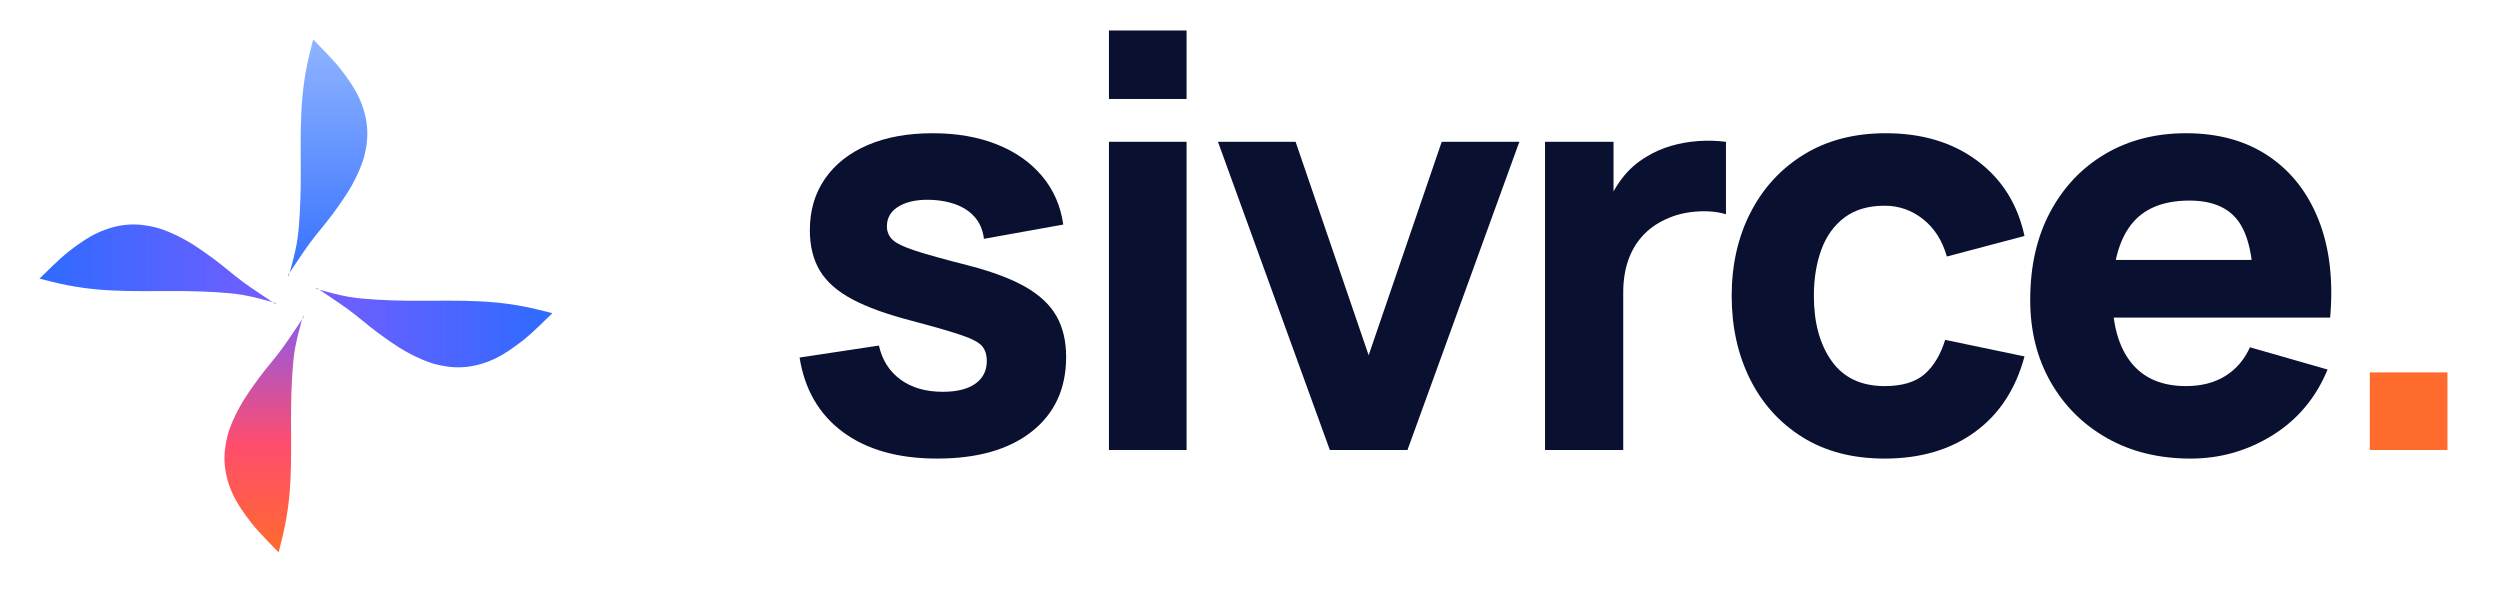
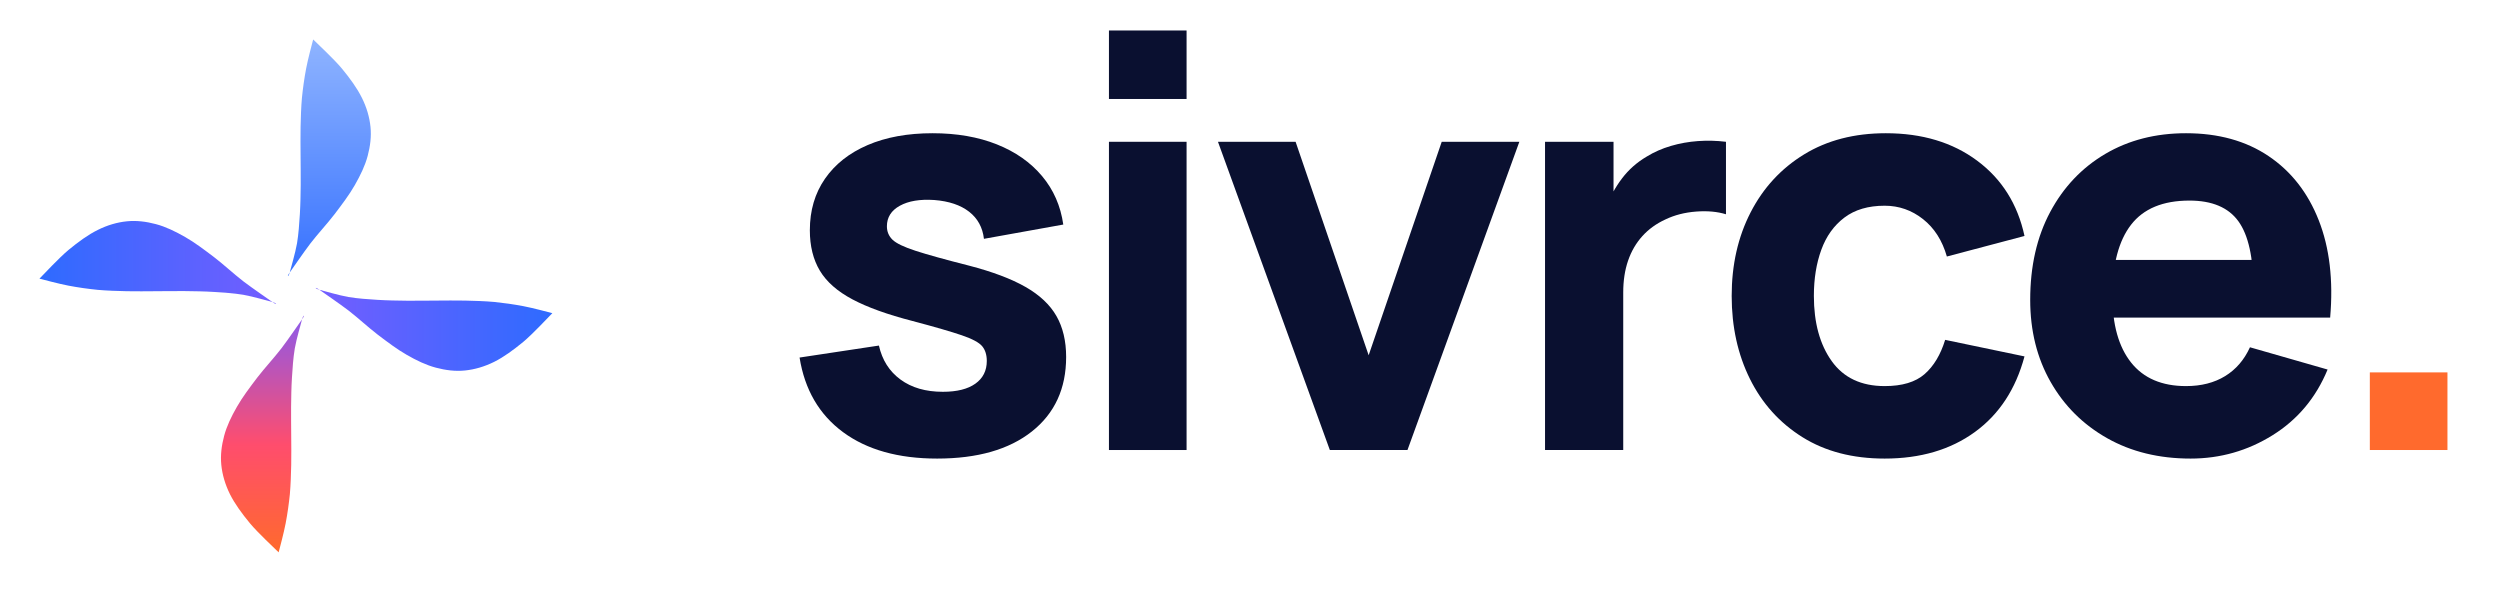
<svg xmlns="http://www.w3.org/2000/svg" viewBox="0 0 202.77 48">
  <defs>
    <linearGradient id="gN" x1="24" y1="3.2" x2="24" y2="24" gradientUnits="userSpaceOnUse">
      <stop offset="0" stop-color="#8FB4FF" />
      <stop offset="1" stop-color="#2E6BFF" />
    </linearGradient>
    <linearGradient id="gE" x1="44.8" y1="24" x2="24" y2="24" gradientUnits="userSpaceOnUse">
      <stop offset="0" stop-color="#2E6BFF" />
      <stop offset="1" stop-color="#7A5CFF" />
    </linearGradient>
    <linearGradient id="gW" x1="3.2" y1="24" x2="24" y2="24" gradientUnits="userSpaceOnUse">
      <stop offset="0" stop-color="#2E6BFF" />
      <stop offset="1" stop-color="#7A5CFF" />
    </linearGradient>
    <linearGradient id="gS" x1="24" y1="44.8" x2="24" y2="24" gradientUnits="userSpaceOnUse">
      <stop offset="0" stop-color="#FF6A2D" />
      <stop offset="0.42" stop-color="#FF4D6D" />
      <stop offset="1" stop-color="#7A5CFF" />
    </linearGradient>
  </defs>
-   <path d="M25.40 3.20C25.77 3.59 26.97 4.77 27.59 5.56C28.21 6.35 28.76 7.14 29.12 7.93C29.48 8.71 29.70 9.50 29.77 10.29C29.84 11.07 29.75 11.86 29.55 12.65C29.34 13.44 28.98 14.22 28.55 15.01C28.12 15.80 27.54 16.59 26.97 17.38C26.39 18.16 25.69 18.95 25.11 19.74C24.53 20.53 23.77 21.71 23.50 22.10C23.23 22.49 23.40 22.49 23.50 22.10C23.60 21.71 23.94 20.53 24.07 19.74C24.21 18.95 24.26 18.16 24.31 17.38C24.36 16.59 24.37 15.80 24.39 15.01C24.40 14.22 24.39 13.44 24.39 12.65C24.39 11.86 24.38 11.07 24.40 10.29C24.42 9.50 24.45 8.71 24.52 7.93C24.59 7.14 24.70 6.35 24.85 5.56C24.99 4.77 25.31 3.59 25.40 3.20Z" fill="url(#gN)" />
-   <path d="M44.80 25.40C44.41 25.77 43.23 26.97 42.44 27.59C41.65 28.21 40.86 28.76 40.08 29.12C39.29 29.48 38.50 29.70 37.71 29.77C36.93 29.84 36.14 29.75 35.35 29.55C34.56 29.34 33.77 28.98 32.99 28.55C32.20 28.12 31.41 27.54 30.62 26.97C29.84 26.39 29.05 25.69 28.26 25.11C27.47 24.53 26.29 23.77 25.90 23.50C25.51 23.23 25.51 23.40 25.90 23.50C26.29 23.60 27.47 23.94 28.26 24.07C29.05 24.21 29.84 24.26 30.62 24.31C31.41 24.36 32.20 24.37 32.99 24.39C33.77 24.40 34.56 24.39 35.35 24.39C36.14 24.39 36.93 24.38 37.71 24.40C38.50 24.42 39.29 24.45 40.08 24.52C40.86 24.59 41.65 24.70 42.44 24.85C43.23 24.99 44.41 25.31 44.80 25.40Z" fill="url(#gE)" />
-   <path d="M22.60 44.80C22.23 44.41 21.03 43.23 20.41 42.44C19.79 41.65 19.24 40.86 18.88 40.08C18.52 39.29 18.30 38.50 18.23 37.71C18.16 36.93 18.25 36.14 18.45 35.35C18.66 34.56 19.02 33.77 19.45 32.99C19.88 32.20 20.46 31.41 21.03 30.62C21.61 29.84 22.31 29.05 22.89 28.26C23.47 27.47 24.23 26.29 24.50 25.90C24.77 25.51 24.60 25.51 24.50 25.90C24.40 26.29 24.06 27.47 23.93 28.26C23.79 29.05 23.74 29.84 23.69 30.62C23.64 31.41 23.63 32.20 23.61 32.99C23.60 33.77 23.61 34.56 23.61 35.35C23.61 36.14 23.62 36.93 23.60 37.71C23.58 38.50 23.55 39.29 23.48 40.08C23.41 40.86 23.30 41.65 23.15 42.44C23.01 43.23 22.69 44.41 22.60 44.80Z" fill="url(#gS)" />
-   <path d="M3.20 22.60C3.59 22.23 4.77 21.03 5.56 20.41C6.35 19.79 7.14 19.24 7.93 18.88C8.71 18.52 9.50 18.30 10.29 18.23C11.07 18.16 11.86 18.25 12.65 18.45C13.44 18.66 14.22 19.02 15.01 19.45C15.80 19.88 16.59 20.46 17.38 21.03C18.16 21.61 18.95 22.31 19.74 22.89C20.53 23.47 21.71 24.23 22.10 24.50C22.49 24.77 22.49 24.60 22.10 24.50C21.71 24.40 20.53 24.06 19.74 23.93C18.95 23.79 18.16 23.74 17.38 23.69C16.59 23.64 15.80 23.63 15.01 23.61C14.22 23.60 13.44 23.61 12.65 23.61C11.86 23.61 11.07 23.62 10.29 23.60C9.50 23.58 8.71 23.55 7.93 23.48C7.14 23.41 6.35 23.30 5.56 23.15C4.77 23.01 3.59 22.69 3.20 22.60Z" fill="url(#gW)" />
+   <path d="M25.40 3.20C25.79 3.59 27.07 4.77 27.73 5.56C28.38 6.35 28.96 7.14 29.35 7.93C29.74 8.71 29.97 9.50 30.05 10.29C30.13 11.07 30.03 11.86 29.82 12.65C29.61 13.44 29.23 14.22 28.78 15.01C28.33 15.80 27.73 16.59 27.13 17.38C26.53 18.16 25.79 18.95 25.18 19.74C24.58 20.53 23.78 21.71 23.50 22.10C23.22 22.49 23.40 22.49 23.50 22.10C23.60 21.71 23.95 20.53 24.09 19.74C24.22 18.95 24.27 18.16 24.32 17.38C24.37 16.59 24.38 15.80 24.39 15.01C24.40 14.22 24.38 13.44 24.38 12.65C24.38 11.86 24.36 11.07 24.38 10.29C24.40 9.50 24.42 8.71 24.49 7.93C24.57 7.14 24.68 6.35 24.83 5.56C24.98 4.77 25.30 3.59 25.40 3.20Z" fill="url(#gN)" />
+   <path d="M44.80 25.40C44.41 25.79 43.23 27.07 42.44 27.73C41.65 28.38 40.86 28.96 40.08 29.35C39.29 29.74 38.50 29.97 37.71 30.05C36.93 30.13 36.14 30.03 35.35 29.82C34.56 29.61 33.77 29.23 32.99 28.78C32.20 28.33 31.41 27.73 30.62 27.13C29.84 26.53 29.05 25.79 28.26 25.18C27.47 24.58 26.29 23.78 25.90 23.50C25.51 23.22 25.51 23.40 25.90 23.50C26.29 23.60 27.47 23.95 28.26 24.09C29.05 24.22 29.84 24.27 30.62 24.32C31.41 24.37 32.20 24.38 32.99 24.39C33.77 24.40 34.56 24.38 35.35 24.38C36.14 24.38 36.93 24.36 37.71 24.38C38.50 24.40 39.29 24.42 40.08 24.49C40.86 24.57 41.65 24.68 42.44 24.83C43.23 24.98 44.41 25.30 44.80 25.40Z" fill="url(#gE)" />
+   <path d="M22.60 44.80C22.21 44.41 20.93 43.23 20.27 42.44C19.62 41.65 19.04 40.86 18.65 40.08C18.26 39.29 18.03 38.50 17.95 37.71C17.87 36.93 17.97 36.14 18.18 35.35C18.39 34.56 18.77 33.77 19.22 32.99C19.67 32.20 20.27 31.41 20.87 30.62C21.47 29.84 22.21 29.05 22.82 28.26C23.42 27.47 24.22 26.29 24.50 25.90C24.78 25.51 24.60 25.51 24.50 25.90C24.40 26.29 24.05 27.47 23.91 28.26C23.78 29.05 23.73 29.84 23.68 30.62C23.63 31.41 23.62 32.20 23.61 32.99C23.60 33.77 23.62 34.56 23.62 35.35C23.62 36.14 23.64 36.93 23.62 37.71C23.60 38.50 23.58 39.29 23.51 40.08C23.43 40.86 23.32 41.65 23.17 42.44C23.02 43.23 22.70 44.41 22.60 44.80Z" fill="url(#gS)" />
+   <path d="M3.20 22.60C3.59 22.21 4.77 20.93 5.56 20.27C6.35 19.62 7.14 19.04 7.93 18.65C8.71 18.26 9.50 18.03 10.29 17.95C11.07 17.87 11.86 17.97 12.65 18.18C13.44 18.39 14.22 18.77 15.01 19.22C15.80 19.67 16.59 20.27 17.38 20.87C18.16 21.47 18.95 22.21 19.74 22.82C20.53 23.42 21.71 24.22 22.10 24.50C22.49 24.78 22.49 24.60 22.10 24.50C21.71 24.40 20.53 24.05 19.74 23.91C18.95 23.78 18.16 23.73 17.38 23.68C16.59 23.63 15.80 23.62 15.01 23.61C14.22 23.60 13.44 23.62 12.65 23.62C11.86 23.62 11.07 23.64 10.29 23.62C9.50 23.60 8.71 23.58 7.93 23.51C7.14 23.43 6.35 23.32 5.56 23.17C4.77 23.02 3.59 22.70 3.20 22.60Z" fill="url(#gW)" />
  <g transform="translate(63.000 36.500) scale(0.023148)">
    <path d="M562.0 30Q358.0 30 232.5 -62.5Q107.0 -155 80.0 -324L358.0 -366Q375.0 -290 433.5 -247.0Q492.0 -204 582.0 -204Q656.0 -204 696.0 -232.5Q736.0 -261 736.0 -312Q736.0 -344 720.0 -363.5Q704.0 -383 648.5 -402.0Q593.0 -421 476.0 -452Q344.0 -486 265.0 -528.0Q186.0 -570 151.0 -628.5Q116.0 -687 116.0 -770Q116.0 -874 169.0 -950.5Q222.0 -1027 318.5 -1068.5Q415.0 -1110 546.0 -1110Q673.0 -1110 771.0 -1071.0Q869.0 -1032 929.5 -960.0Q990.0 -888 1004.0 -790L726.0 -740Q719.0 -800 674.0 -835.0Q629.0 -870 552.0 -876Q477.0 -881 431.5 -856.0Q386.0 -831 386.0 -784Q386.0 -756 405.5 -737.0Q425.0 -718 486.5 -698.0Q548.0 -678 674.0 -646Q797.0 -614 871.5 -571.5Q946.0 -529 980.0 -469.5Q1014.0 -410 1014.0 -326Q1014.0 -160 894.0 -65.0Q774.0 30 562.0 30Z" fill="#0A1030" />
    <path d="M1164.0 -1230V-1470H1436.0V-1230ZM1164.0 0V-1080H1436.0V0Z" fill="#0A1030" />
    <path d="M1938.0 0 1546.0 -1080H1818.0L2074.0 -332L2330.0 -1080H2602.0L2210.0 0Z" fill="#0A1030" />
    <path d="M2692.0 0V-1080H2932.0V-816L2906.0 -850Q2927.0 -906 2962.0 -952.0Q2997.0 -998 3048.0 -1028Q3087.0 -1052 3133.0 -1065.5Q3179.0 -1079 3228.0 -1082.5Q3277.0 -1086 3326.0 -1080V-826Q3281.0 -840 3221.5 -835.5Q3162.0 -831 3114.0 -808Q3066.0 -786 3033.0 -749.5Q3000.0 -713 2983.0 -663.5Q2966.0 -614 2966.0 -552V0Z" fill="#0A1030" />
    <path d="M3882.0 30Q3714.0 30 3594.0 -45.0Q3474.0 -120 3410.0 -249.0Q3346.0 -378 3346.0 -540Q3346.0 -704 3412.5 -833.0Q3479.0 -962 3600.0 -1036.0Q3721.0 -1110 3886.0 -1110Q4077.0 -1110 4206.5 -1013.5Q4336.0 -917 4372.0 -750L4100.0 -678Q4076.0 -762 4016.5 -809.0Q3957.0 -856 3882.0 -856Q3796.0 -856 3741.0 -814.5Q3686.0 -773 3660.0 -701.5Q3634.0 -630 3634.0 -540Q3634.0 -399 3696.5 -311.5Q3759.0 -224 3882.0 -224Q3974.0 -224 4022.0 -266.0Q4070.0 -308 4094.0 -386L4372.0 -328Q4326.0 -156 4198.0 -63.0Q4070.0 30 3882.0 30Z" fill="#0A1030" />
    <path d="M4954.0 30Q4788.0 30 4661.5 -41.5Q4535.0 -113 4463.5 -238.5Q4392.0 -364 4392.0 -526Q4392.0 -703 4462.0 -834.0Q4532.0 -965 4655.0 -1037.5Q4778.0 -1110 4938.0 -1110Q5108.0 -1110 5227.0 -1030.0Q5346.0 -950 5403.0 -805.0Q5460.0 -660 5443.0 -464H5174.0V-564Q5174.0 -729 5121.5 -801.5Q5069.0 -874 4950.0 -874Q4811.0 -874 4745.5 -789.5Q4680.0 -705 4680.0 -540Q4680.0 -389 4745.5 -306.5Q4811.0 -224 4938.0 -224Q5018.0 -224 5075.0 -259.0Q5132.0 -294 5162.0 -360L5434.0 -282Q5373.0 -134 5241.5 -52.0Q5110.0 30 4954.0 30ZM4596.0 -464V-666H5312.0V-464Z" fill="#0A1030" />
    <path d="M5582.0 0V-272H5854.0V0Z" fill="#FF6A2D" />
  </g>
</svg>
